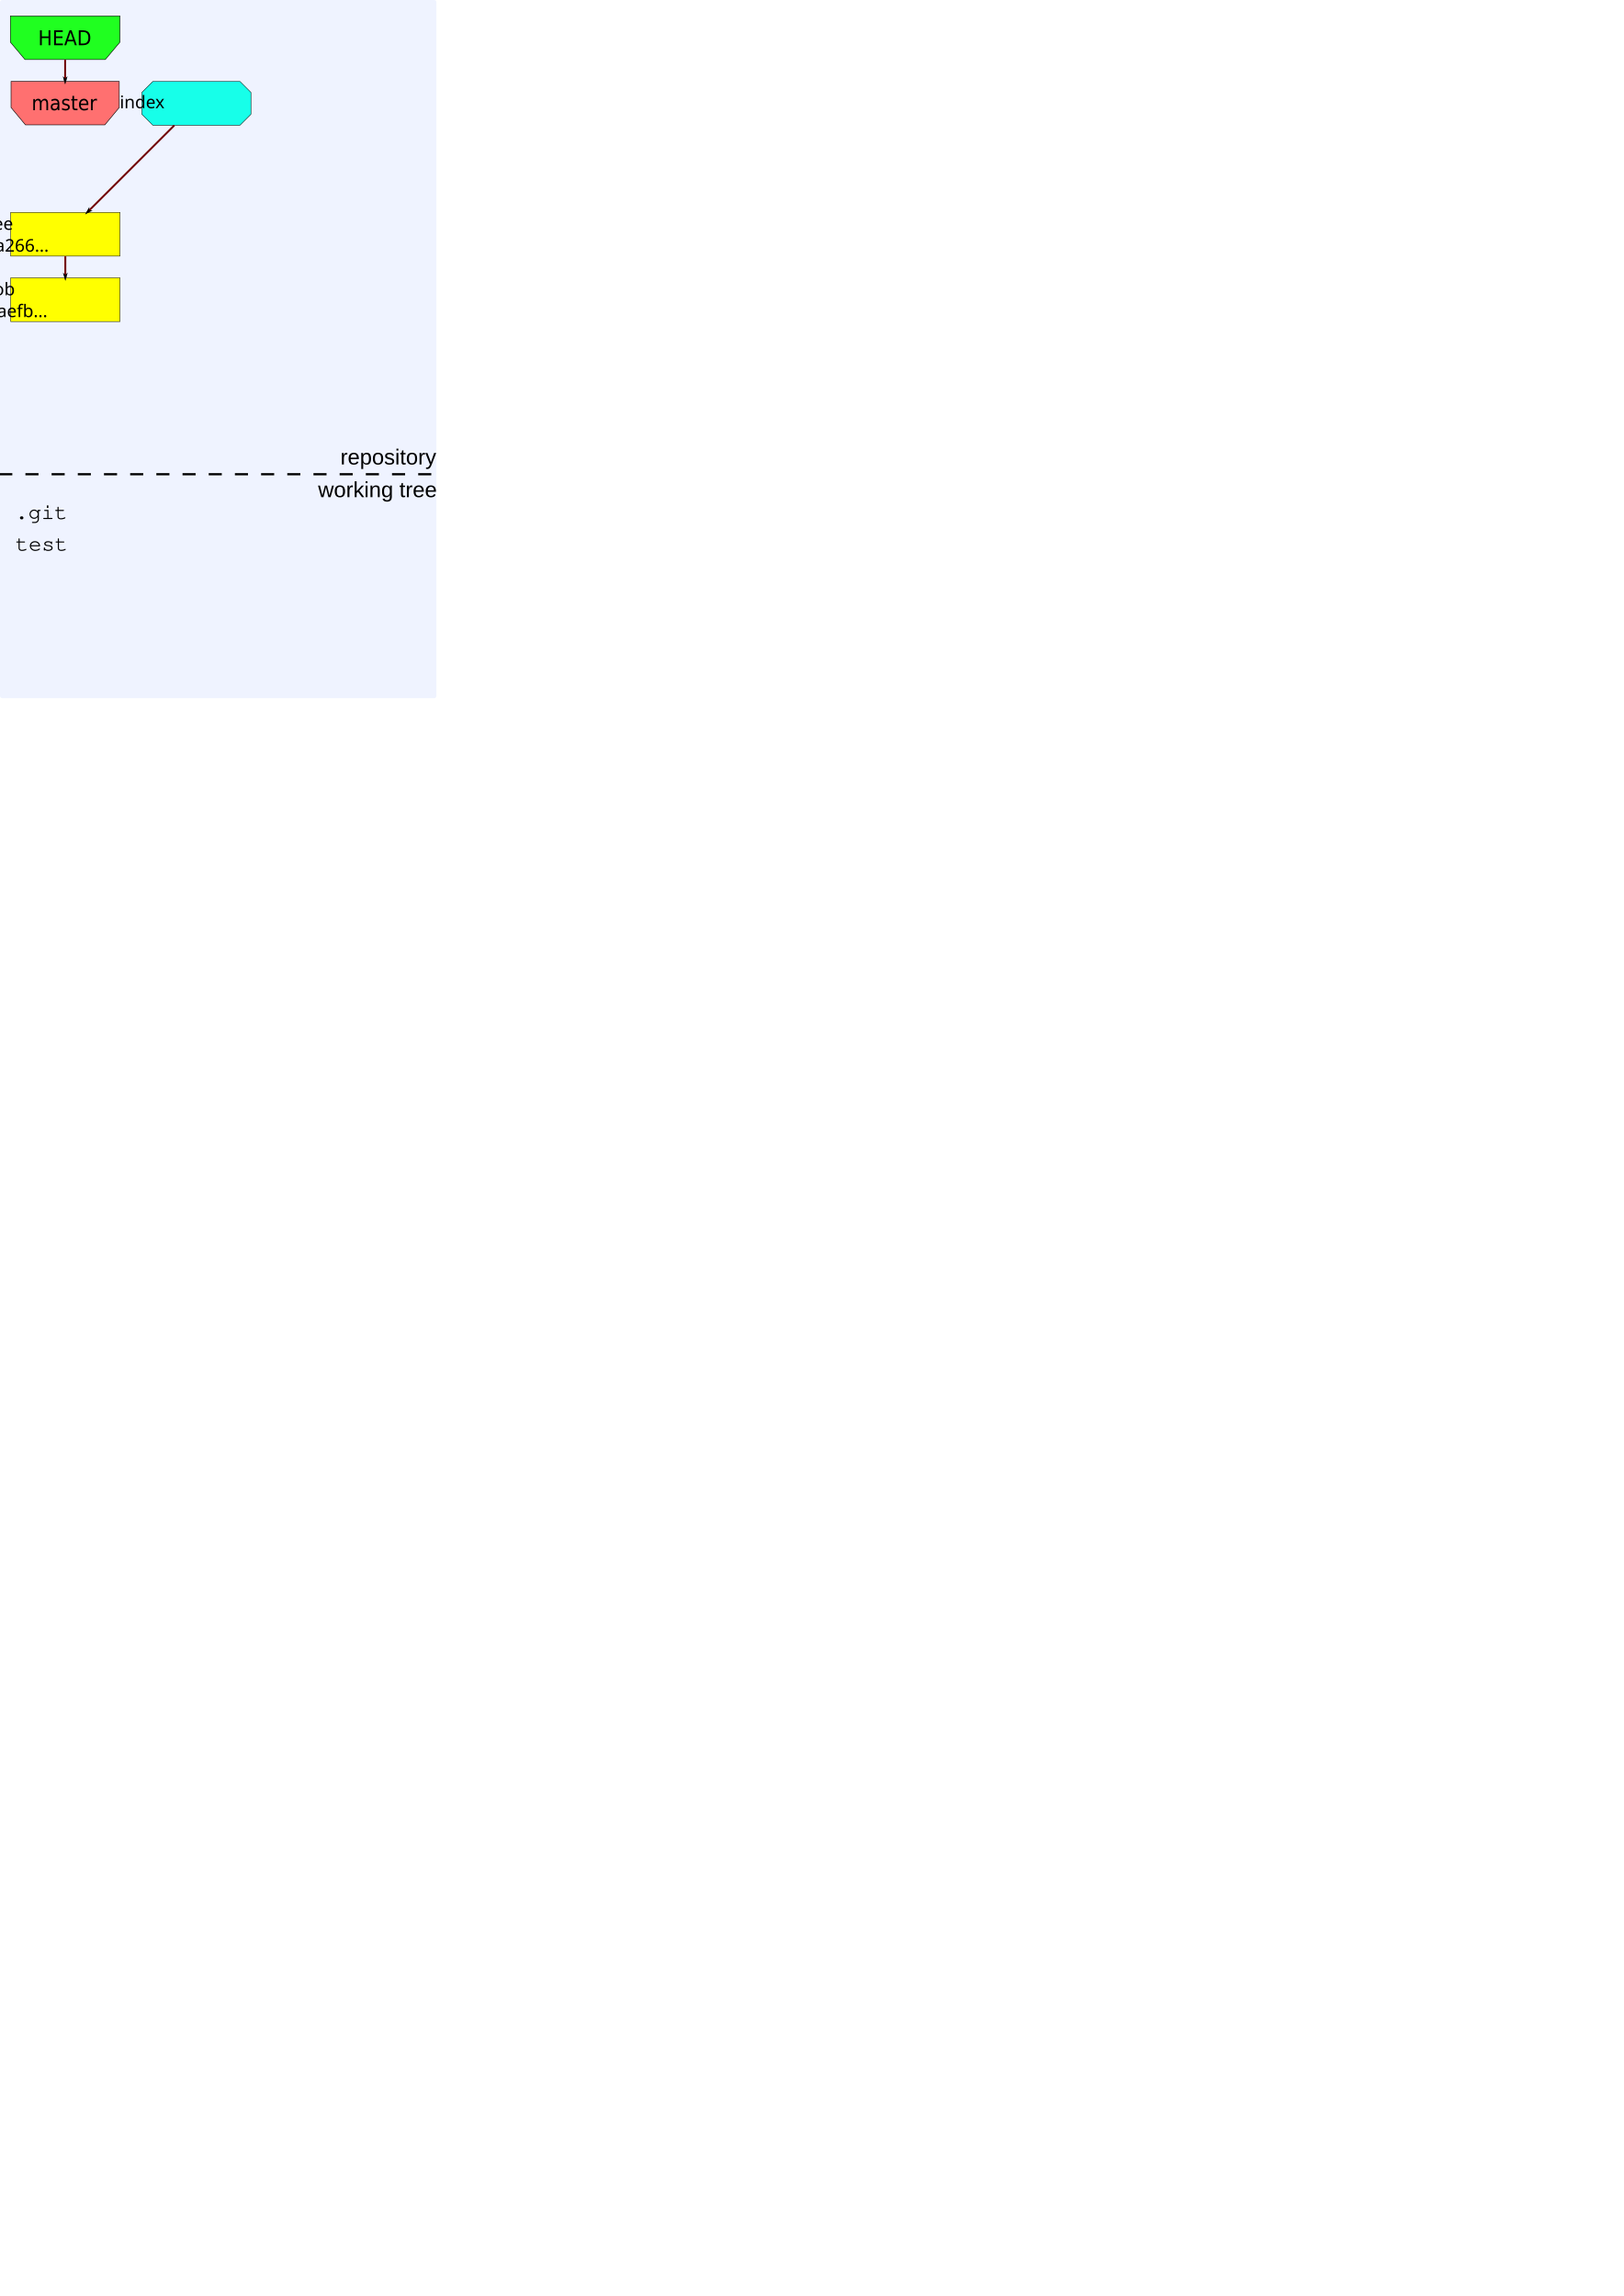
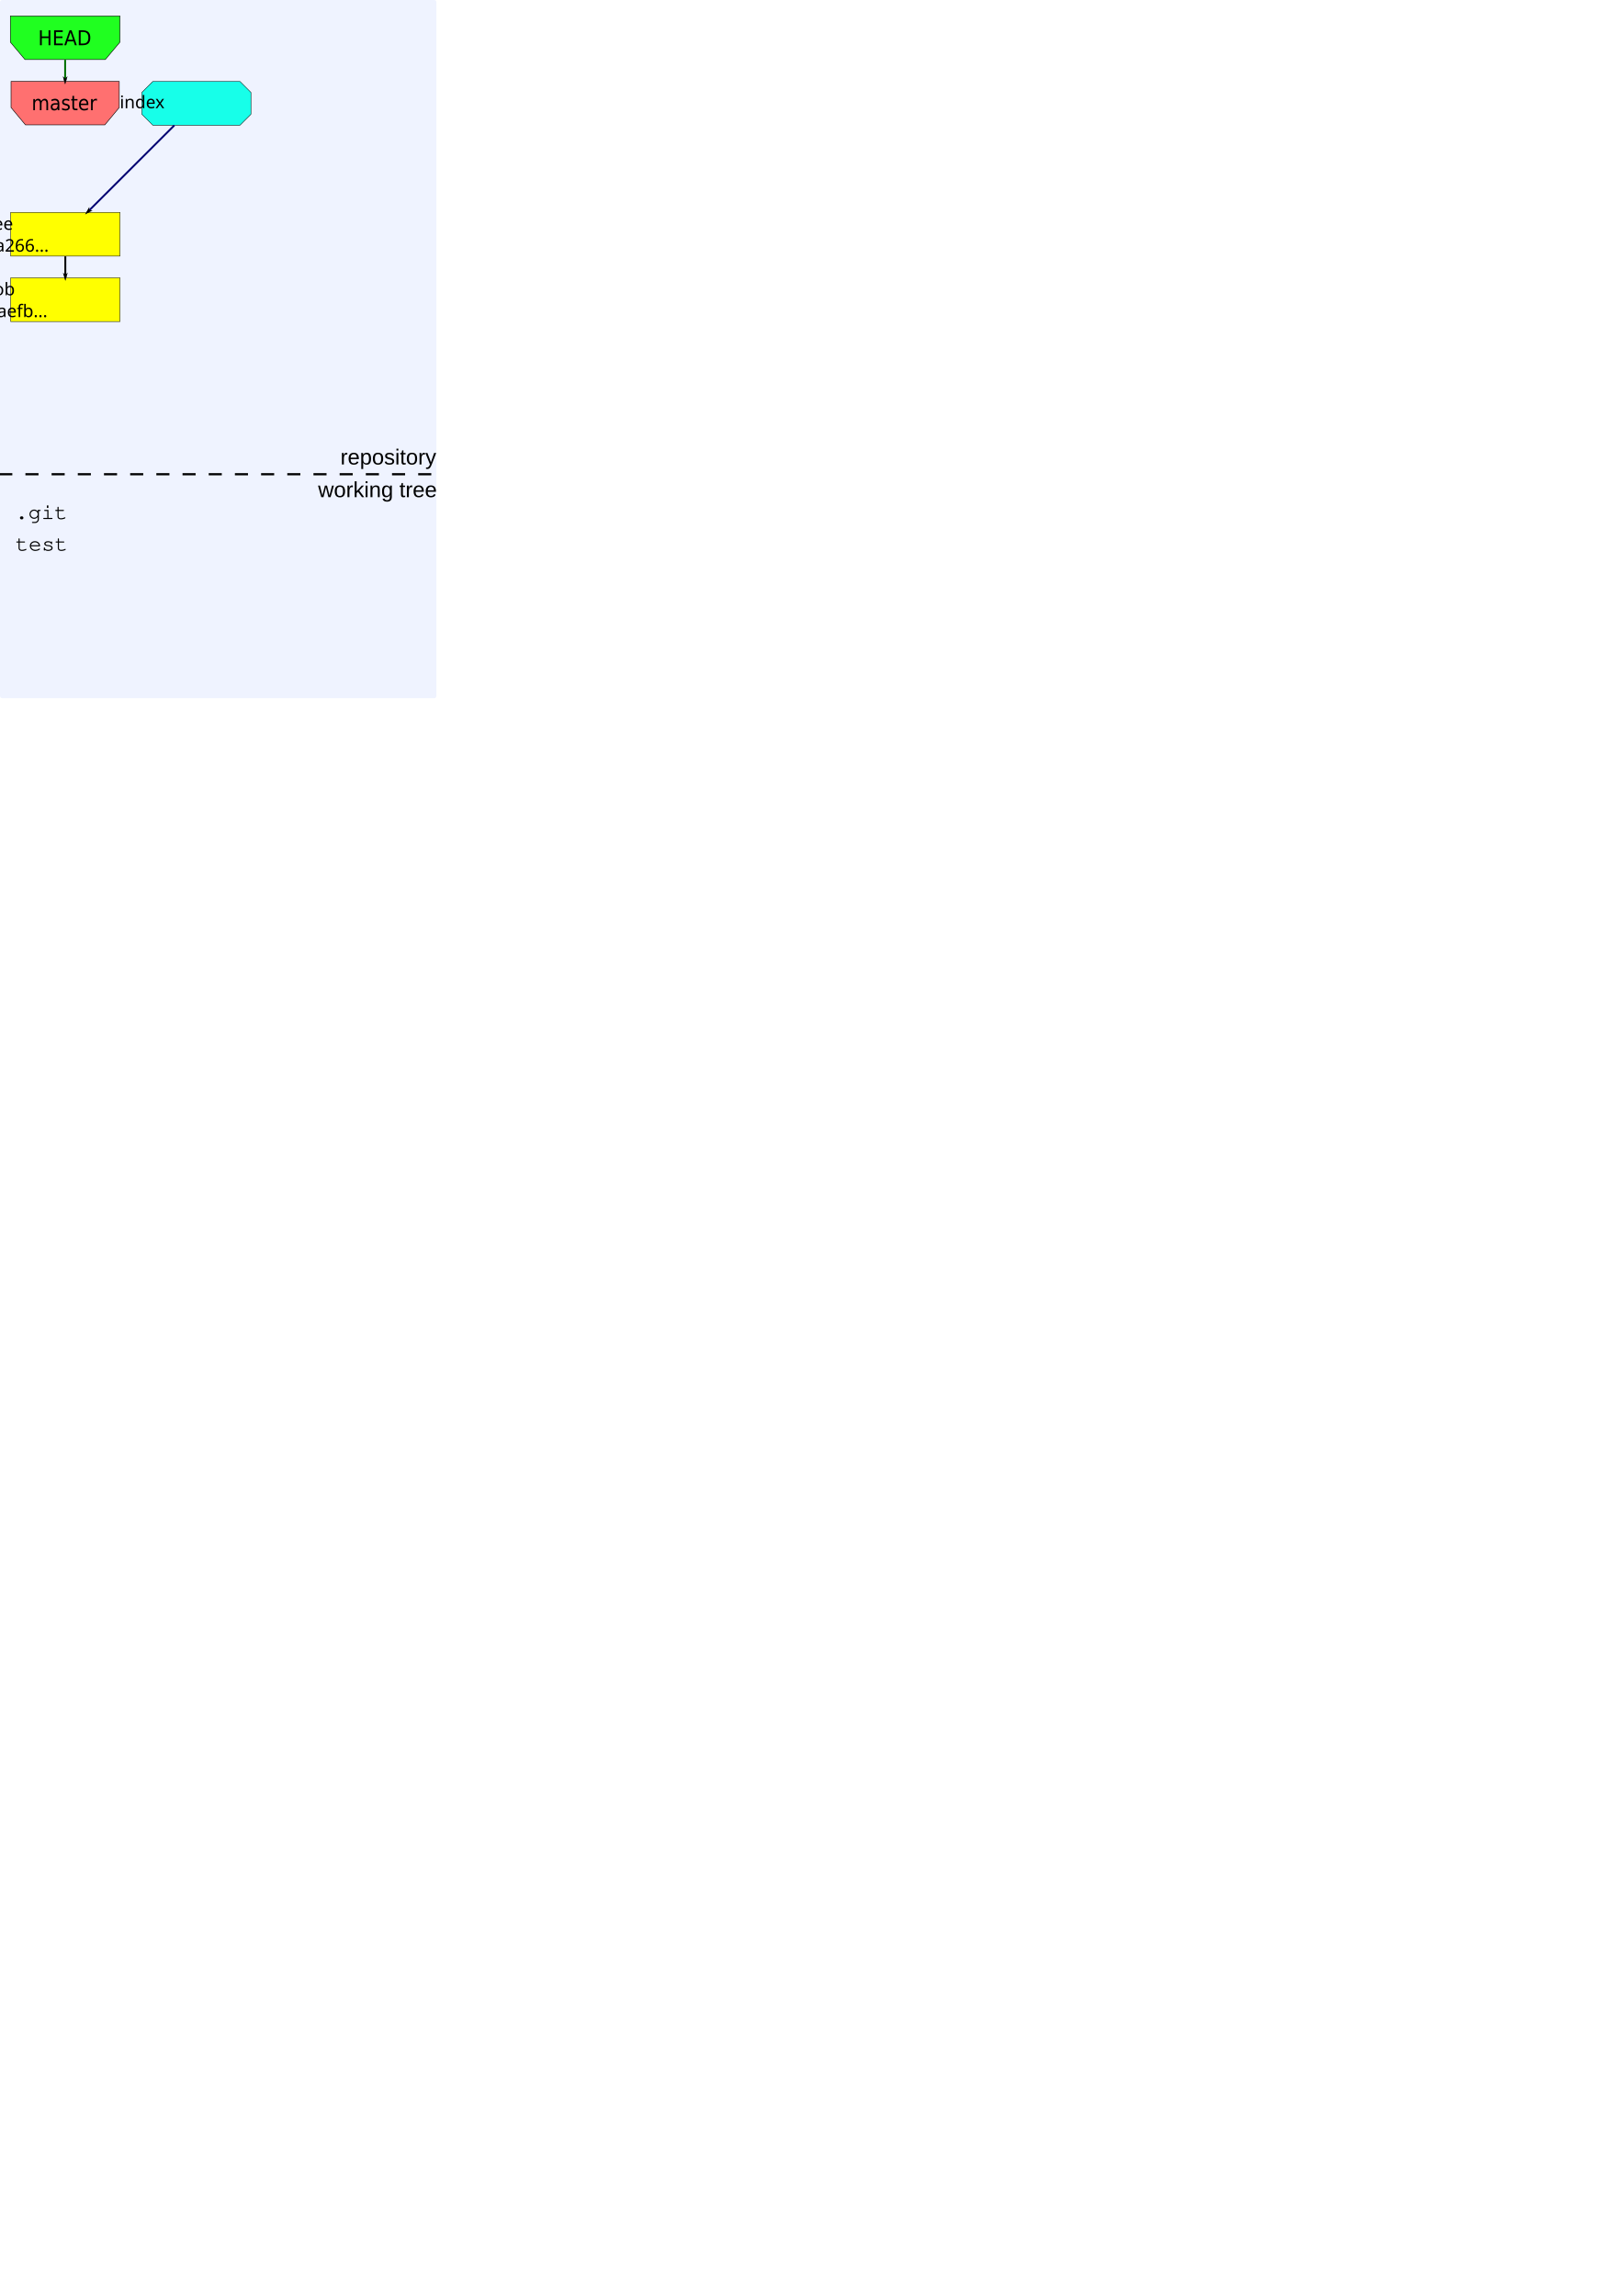
<svg xmlns="http://www.w3.org/2000/svg" width="744.094" height="1052.362" id="svg1317">
  <defs id="defs1319">
    <linearGradient id="linearGradient1694">
      <stop style="stop-color:#ffffff;stop-opacity:0;" offset="0" id="stop1695" />
      <stop style="stop-color:#ffffff;stop-opacity:1;" offset="1" id="stop1696" />
    </linearGradient>
    <linearGradient id="linearGradient1683">
      <stop style="stop-color:#db1f0c;stop-opacity:1;" offset="0" id="stop1684" />
      <stop style="stop-color:#761006;stop-opacity:1;" offset="1" id="stop1685" />
    </linearGradient>
    <marker orient="auto" refY="0.0" refX="0.0" id="Arrow1Sstart" style="overflow:visible">
      <path id="path4028" d="M 0.0,0.0 L 5.0,-5.0 L -12.5,0.0 L 5.0,5.0 L 0.0,0.0 z " style="fill-rule:evenodd;stroke:#000000;stroke-width:1.0pt;marker-start:none" transform="scale(0.2) translate(6,0)" />
    </marker>
    <marker orient="auto" refY="0.0" refX="0.0" id="Arrow1Mstart" style="overflow:visible">
      <path id="path4034" d="M 0.0,0.0 L 5.0,-5.0 L -12.5,0.0 L 5.0,5.0 L 0.0,0.0 z " style="fill-rule:evenodd;stroke:#000000;stroke-width:1.0pt;marker-start:none" transform="scale(0.4) translate(10,0)" />
    </marker>
    <marker orient="auto" refY="0.0" refX="0.0" id="Arrow1Send" style="overflow:visible;">
      <path id="path4025" d="M 0.0,0.0 L 5.0,-5.0 L -12.5,0.0 L 5.0,5.0 L 0.0,0.0 z " style="fill-rule:evenodd;stroke:#000000;stroke-width:1.0pt;marker-start:none;" transform="scale(0.2) rotate(180) translate(6,0)" />
    </marker>
    <marker orient="auto" refY="0.0" refX="0.0" id="Arrow2Mend" style="overflow:visible;">
      <path id="path4013" style="font-size:12.0;fill-rule:evenodd;stroke-width:0.625;stroke-linejoin:round;" d="M 8.719,4.034 L -2.207,0.016 L 8.719,-4.002 C 6.973,-1.63 6.983,1.616 8.719,4.034 z " transform="scale(0.6) rotate(180) translate(0,0)" />
    </marker>
    <marker orient="auto" refY="0.0" refX="0.0" id="Arrow1Mend" style="overflow:visible;">
      <path id="path4031" d="M 0.0,0.0 L 5.0,-5.0 L -12.5,0.0 L 5.0,5.0 L 0.0,0.0 z " style="fill-rule:evenodd;stroke:#000000;stroke-width:1.0pt;marker-start:none;" transform="scale(0.4) rotate(180) translate(10,0)" />
    </marker>
    <marker orient="auto" refY="0.0" refX="0.0" id="Arrow2Mstart" style="overflow:visible">
      <path id="path4016" style="font-size:12.0;fill-rule:evenodd;stroke-width:0.625;stroke-linejoin:round" d="M 8.719,4.034 L -2.207,0.016 L 8.719,-4.002 C 6.973,-1.63 6.983,1.616 8.719,4.034 z " transform="scale(0.6) translate(0,0)" />
    </marker>
    <marker orient="auto" refY="0.0" refX="0.0" id="Arrow1Lstart" style="overflow:visible">
      <path id="path4040" d="M 0.0,0.0 L 5.0,-5.0 L -12.5,0.0 L 5.0,5.0 L 0.0,0.0 z " style="fill-rule:evenodd;stroke:#000000;stroke-width:1.0pt;marker-start:none" transform="scale(0.8) translate(12.5,0)" />
    </marker>
  </defs>
  <g id="layer1" style="opacity:1">
    <rect style="fill:#eff3ff;fill-opacity:1;stroke:none;stroke-width:1;stroke-linecap:butt;stroke-linejoin:bevel;stroke-miterlimit:4;stroke-dasharray:none;stroke-dashoffset:0;stroke-opacity:1" id="bg" width="200" height="320" x="0" y="0" rx="1" ry="1" />
    <rect style="fill:black;fill-opacity:0.75;stroke:black;stroke-width:0.5;stroke-linecap:butt;stroke-linejoin:miter;stroke-miterlimit:4;stroke-dasharray:none;stroke-dashoffset:0;stroke-opacity:1" id="rect2855" width="0" height="1" x="217" y="77.362" rx="19.921" ry="1" />
    <path style="fill:none;fill-opacity:0.75;fill-rule:evenodd;stroke:#000000;stroke-width:1;stroke-linecap:butt;stroke-linejoin:miter;stroke-opacity:1;stroke-miterlimit:4;stroke-dasharray:6,6;stroke-dashoffset:0" d="M -0.354,217.362 L 199.358,217.362" id="path3514" />
    <text xml:space="preserve" style="font-size:22px;font-style:normal;font-weight:normal;line-height:125%;fill:#000000;fill-opacity:1;stroke:none;stroke-width:1pt;stroke-linecap:butt;stroke-linejoin:miter;stroke-opacity:1;font-family:Bitstream Vera Sans" x="145.766" y="227.862" id="text4328">
      <tspan id="tspan4330" x="145.766" y="227.862" style="font-size:10px;font-style:normal;font-variant:normal;font-weight:normal;font-stretch:normal;text-align:start;line-height:125%;writing-mode:lr-tb;text-anchor:start;font-family:Arial;-inkscape-font-specification:Arial">working tree</tspan>
    </text>
    <text xml:space="preserve" style="font-size:22px;font-style:normal;font-weight:normal;line-height:125%;opacity:1;fill:#000000;fill-opacity:1;stroke:none;stroke-width:1pt;stroke-linecap:butt;stroke-linejoin:miter;stroke-opacity:1;font-family:Bitstream Vera Sans" x="156.001" y="212.889" id="text4332">
      <tspan id="tspan4334" x="156.001" y="212.889" style="font-size:10px;font-style:normal;font-variant:normal;font-weight:normal;font-stretch:normal;text-align:start;line-height:125%;writing-mode:lr-tb;text-anchor:start;font-family:Arial;-inkscape-font-specification:Arial">repository</tspan>
    </text>
    <text xml:space="preserve" style="font-size:10px;font-style:normal;font-variant:normal;font-weight:normal;font-stretch:normal;text-align:start;line-height:125%;writing-mode:lr-tb;text-anchor:start;opacity:1;fill:#000000;fill-opacity:1;stroke:none;stroke-width:1pt;stroke-linecap:butt;stroke-linejoin:miter;stroke-opacity:1;font-family:Sans;-inkscape-font-specification:Sans" x="6.939" y="237.889" id="text4336">
      <tspan x="6.939" y="237.889" style="font-size:10px;font-style:normal;font-variant:normal;font-weight:normal;font-stretch:normal;text-align:start;line-height:125%;writing-mode:lr-tb;text-anchor:start;font-family:Nimbus Mono L;-inkscape-font-specification:Nimbus Mono L" id="tspan4346">.git</tspan>
    </text>
    <g id="g4933" transform="translate(-5.345899,-5.023993)">
      <path id="path4877" d="M 10.403,42.362 L 10.403,54.305 L 17.016,62.266 L 53.387,62.266 L 60,54.305 L 60,42.362 L 10.403,42.362 z" style="opacity:1;fill:#ff7070;fill-opacity:1;fill-rule:evenodd;stroke:#000000;stroke-width:0.253;stroke-linecap:butt;stroke-linejoin:miter;stroke-miterlimit:4;stroke-dasharray:none;stroke-opacity:1" />
      <text id="text4879" y="52.863" x="20.831" style="font-size:6.695px;font-style:normal;font-weight:normal;line-height:125%;opacity:1;fill:#000000;fill-opacity:1;stroke:none;stroke-width:1pt;stroke-linecap:butt;stroke-linejoin:miter;stroke-opacity:1;font-family:Bitstream Vera Sans" xml:space="preserve" transform="scale(0.9517883,1.050654)">
        <tspan style="font-size:8.927px;font-style:normal;font-variant:normal;font-weight:normal;font-stretch:normal;text-align:start;line-height:125%;writing-mode:lr-tb;text-anchor:start;font-family:Bitstream Vera Sans" y="52.863" x="20.831" id="tspan4881">master</tspan>
      </text>
    </g>
    <g id="g4941" transform="translate(-5.253115,-2.3989149e-2)">
      <path id="path4905" d="M 10,7.362 L 10,19.328 L 16.696,27.305 L 53.522,27.305 L 60.218,19.328 L 60.218,7.362 L 10,7.362 z" style="opacity:1;fill:#20ff20;fill-opacity:1;fill-rule:evenodd;stroke:#000000;stroke-width:0.253;stroke-linecap:butt;stroke-linejoin:miter;stroke-miterlimit:4;stroke-dasharray:none;stroke-opacity:1" />
      <text id="text4907" y="19.862" x="23.758" style="font-size:6.743px;font-style:normal;font-weight:normal;line-height:125%;opacity:1;fill:#000000;fill-opacity:1;stroke:none;stroke-width:1pt;stroke-linecap:butt;stroke-linejoin:miter;stroke-opacity:1;font-family:Bitstream Vera Sans" xml:space="preserve" transform="scale(0.9568013,1.045149)">
        <tspan style="font-size:8.991px;font-style:normal;font-variant:normal;font-weight:normal;font-stretch:normal;text-align:start;line-height:125%;writing-mode:lr-tb;text-anchor:start;font-family:Bitstream Vera Sans" y="19.862" x="23.758" id="tspan4909">HEAD</tspan>
      </text>
    </g>
    <g id="g5326" transform="translate(55,-5)">
      <path id="path4948" d="M 55,42.362 L 60,47.362 L 60,57.362 L 55,62.362 L 15,62.362 L 10,57.362 L 10,47.362 L 15,42.362 L 55,42.362 z" style="opacity:1;fill:#17ffe9;fill-opacity:1;fill-rule:evenodd;stroke:#000000;stroke-width:0.207;stroke-linecap:butt;stroke-linejoin:miter;stroke-miterlimit:4;stroke-dasharray:none;stroke-opacity:1" />
      <text id="text4950" y="54.611" x="34.609" style="font-size:22px;font-style:normal;font-weight:normal;line-height:125%;opacity:1;fill:#000000;fill-opacity:1;stroke:none;stroke-width:1pt;stroke-linecap:butt;stroke-linejoin:miter;stroke-opacity:1;font-family:Bitstream Vera Sans" xml:space="preserve">
        <tspan id="tspan4954" style="font-size:8px;font-style:normal;font-variant:normal;font-weight:normal;font-stretch:normal;text-align:center;line-height:125%;writing-mode:lr-tb;text-anchor:middle;font-family:Sans;-inkscape-font-specification:Sans" y="54.611" x="34.609">index</tspan>
      </text>
    </g>
    <text xml:space="preserve" style="font-size:10px;font-style:normal;font-variant:normal;font-weight:normal;font-stretch:normal;text-align:start;line-height:125%;writing-mode:lr-tb;text-anchor:start;opacity:1;fill:#000000;fill-opacity:1;stroke:none;stroke-width:1pt;stroke-linecap:butt;stroke-linejoin:miter;stroke-opacity:1;font-family:Sans;-inkscape-font-specification:Sans" x="7.091" y="252.362" id="text2422">
      <tspan x="7.091" y="252.362" style="font-size:10px;font-style:normal;font-variant:normal;font-weight:normal;font-stretch:normal;text-align:start;line-height:125%;writing-mode:lr-tb;text-anchor:start;font-family:Nimbus Mono L;-inkscape-font-specification:Nimbus Mono L" id="tspan2424">test</tspan>
    </text>
    <g style="opacity:1" id="g2426" transform="translate(-5.080525,19.95543)">
      <path id="path2428" d="M 60.059,77.383 L 60.059,97.431 L 9.977,97.431 L 9.977,77.383 L 60.059,77.383 z" style="opacity:1;fill:#ffff00;fill-opacity:1;fill-rule:evenodd;stroke:#000000;stroke-width:0.207;stroke-linecap:butt;stroke-linejoin:miter;stroke-miterlimit:4;stroke-dasharray:none;stroke-opacity:1" />
      <text id="text2430" y="85.389" x="35.022" style="font-size:22px;font-style:normal;font-weight:normal;line-height:125%;fill:#000000;fill-opacity:1;stroke:none;stroke-width:1pt;stroke-linecap:butt;stroke-linejoin:miter;stroke-opacity:1;font-family:Bitstream Vera Sans" xml:space="preserve">
        <tspan style="font-size:8px;font-style:normal;font-variant:normal;font-weight:normal;font-stretch:normal;text-align:center;line-height:125%;writing-mode:lr-tb;text-anchor:middle;font-family:Sans;-inkscape-font-specification:Sans" y="85.389" x="35.022" id="tspan2432">tree</tspan>
        <tspan id="tspan2434" style="font-size:8px;font-style:normal;font-variant:normal;font-weight:normal;font-stretch:normal;text-align:center;line-height:125%;writing-mode:lr-tb;text-anchor:middle;font-family:Sans;-inkscape-font-specification:Sans" y="95.389" x="35.022">52a266...</tspan>
      </text>
    </g>
    <g style="opacity:1" id="g2436" transform="translate(-5.080525,49.95542)">
      <path id="path2438" d="M 60.059,77.383 L 60.059,97.431 L 9.977,97.431 L 9.977,77.383 L 60.059,77.383 z" style="opacity:1;fill:#ffff00;fill-opacity:1;fill-rule:evenodd;stroke:#000000;stroke-width:0.207;stroke-linecap:butt;stroke-linejoin:miter;stroke-miterlimit:4;stroke-dasharray:none;stroke-opacity:1" />
      <text id="text2440" y="85.389" x="35.022" style="font-size:22px;font-style:normal;font-weight:normal;line-height:125%;fill:#000000;fill-opacity:1;stroke:none;stroke-width:1pt;stroke-linecap:butt;stroke-linejoin:miter;stroke-opacity:1;font-family:Bitstream Vera Sans" xml:space="preserve">
        <tspan style="font-size:8px;font-style:normal;font-variant:normal;font-weight:normal;font-stretch:normal;text-align:center;line-height:125%;writing-mode:lr-tb;text-anchor:middle;font-family:Sans;-inkscape-font-specification:Sans" y="85.389" x="35.022" id="tspan2442">blob</tspan>
        <tspan id="tspan2444" style="font-size:8px;font-style:normal;font-variant:normal;font-weight:normal;font-stretch:normal;text-align:center;line-height:125%;writing-mode:lr-tb;text-anchor:middle;font-family:Sans;-inkscape-font-specification:Sans" y="95.389" x="35.022">9daefb...</tspan>
      </text>
    </g>
-     <path style="opacity:1;fill:none;fill-opacity:0.75;fill-rule:evenodd;stroke:#710000;stroke-width:0.864;stroke-linecap:butt;stroke-linejoin:miter;marker-start:url(#Arrow1Sstart);marker-end:none;stroke-miterlimit:4;stroke-dasharray:none;stroke-opacity:1;display:inline" d="M 29.938,127.235 L 29.938,117.489" id="path2448" />
-     <path style="opacity:1;fill:none;fill-opacity:0.75;fill-rule:evenodd;stroke:#710000;stroke-width:0.864;stroke-linecap:butt;stroke-linejoin:miter;marker-start:url(#Arrow1Sstart);marker-end:none;stroke-miterlimit:4;stroke-dasharray:none;stroke-opacity:1;display:inline" d="M 40.075,97.235 L 79.886,57.465" id="path2450" />
-     <path style="opacity:1;fill:none;fill-opacity:0.75;fill-rule:evenodd;stroke:#710000;stroke-width:0.864;stroke-linecap:butt;stroke-linejoin:miter;marker-start:url(#Arrow1Sstart);marker-end:none;stroke-miterlimit:4;stroke-dasharray:none;stroke-opacity:1;display:inline" d="M 29.856,37.212 L 29.856,27.408" id="path4911" />
+     <path style="opacity:1;fill:none;fill-opacity:0.75;fill-rule:evenodd;stroke:#000000;stroke-width:0.864;stroke-linecap:butt;stroke-linejoin:miter;marker-start:url(#Arrow1Sstart);marker-end:none;stroke-miterlimit:4;stroke-dasharray:none;stroke-opacity:1;display:inline" d="M 29.938,127.235 L 29.938,117.489" id="path2448" />
+     <path style="opacity:1;fill:none;fill-opacity:0.75;fill-rule:evenodd;stroke:#000071;stroke-width:0.864;stroke-linecap:butt;stroke-linejoin:miter;marker-start:url(#Arrow1Sstart);marker-end:none;stroke-miterlimit:4;stroke-dasharray:none;stroke-opacity:1;display:inline" d="M 40.075,97.235 L 79.886,57.465" id="path2450" />
+     <path style="opacity:1;fill:none;fill-opacity:0.75;fill-rule:evenodd;stroke:#007100;stroke-width:0.864;stroke-linecap:butt;stroke-linejoin:miter;marker-start:url(#Arrow1Sstart);marker-end:none;stroke-miterlimit:4;stroke-dasharray:none;stroke-opacity:1;display:inline" d="M 29.856,37.212 L 29.856,27.408" id="path4911" />
  </g>
</svg>
